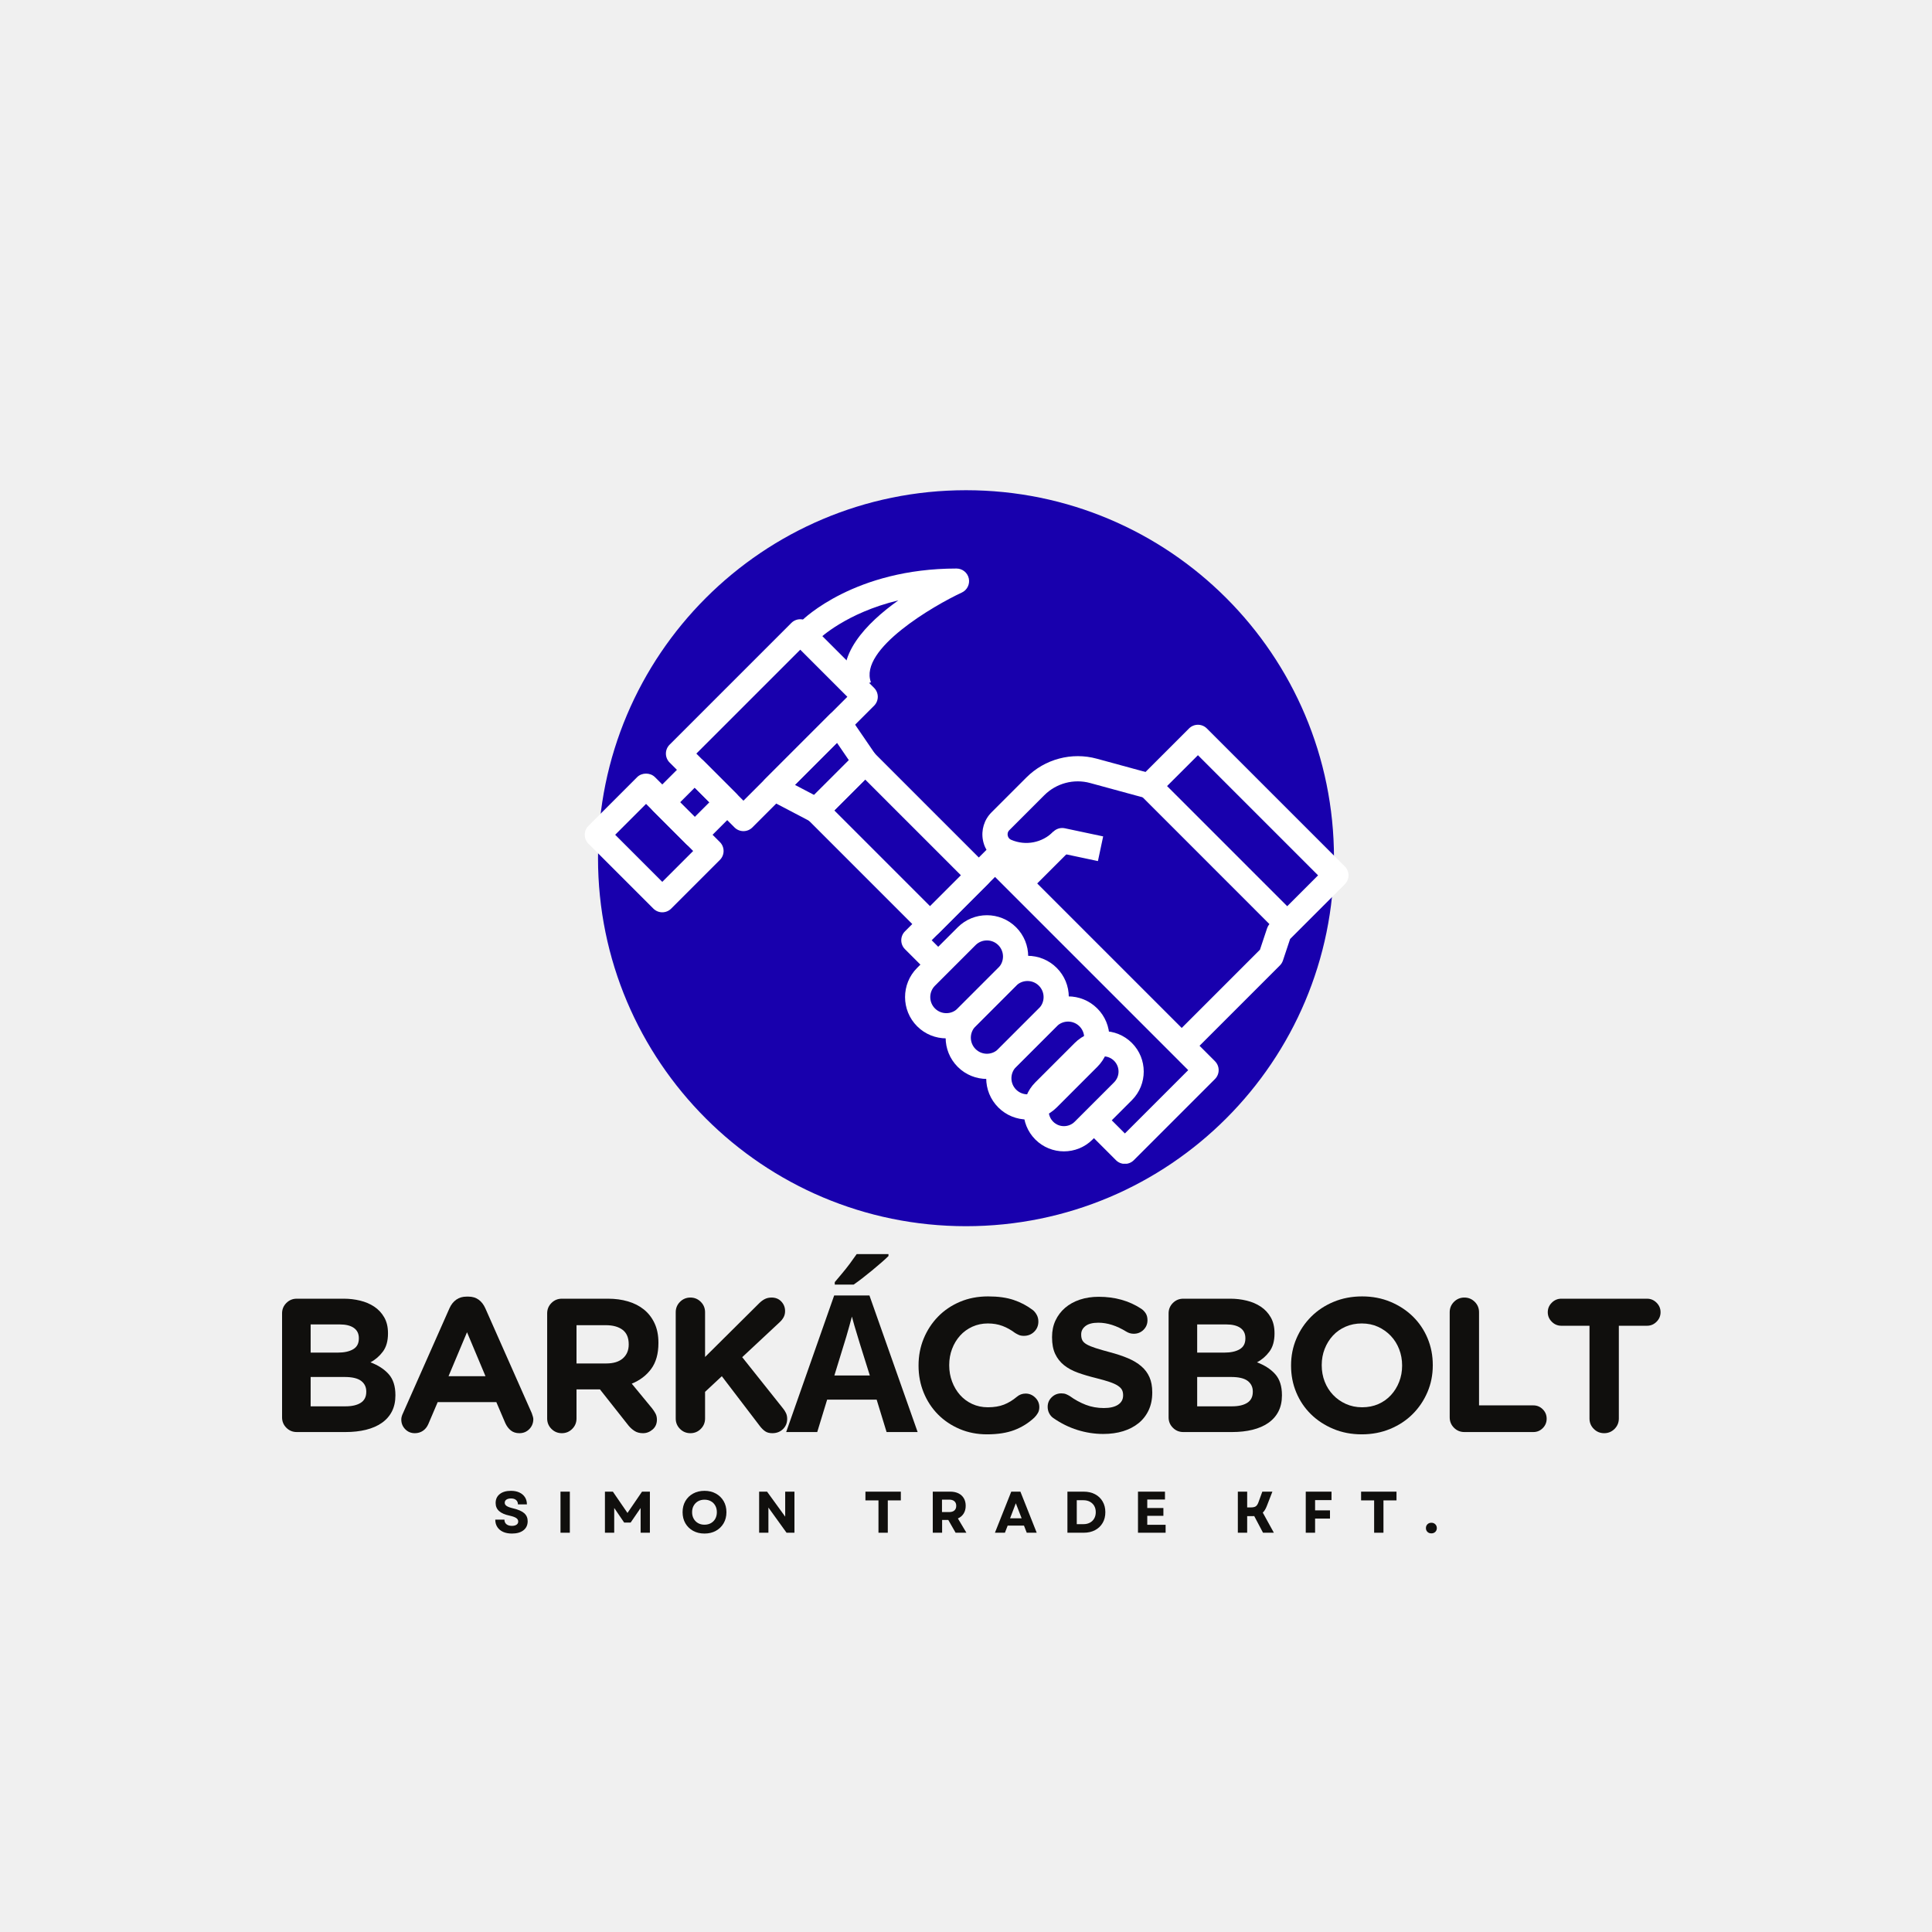
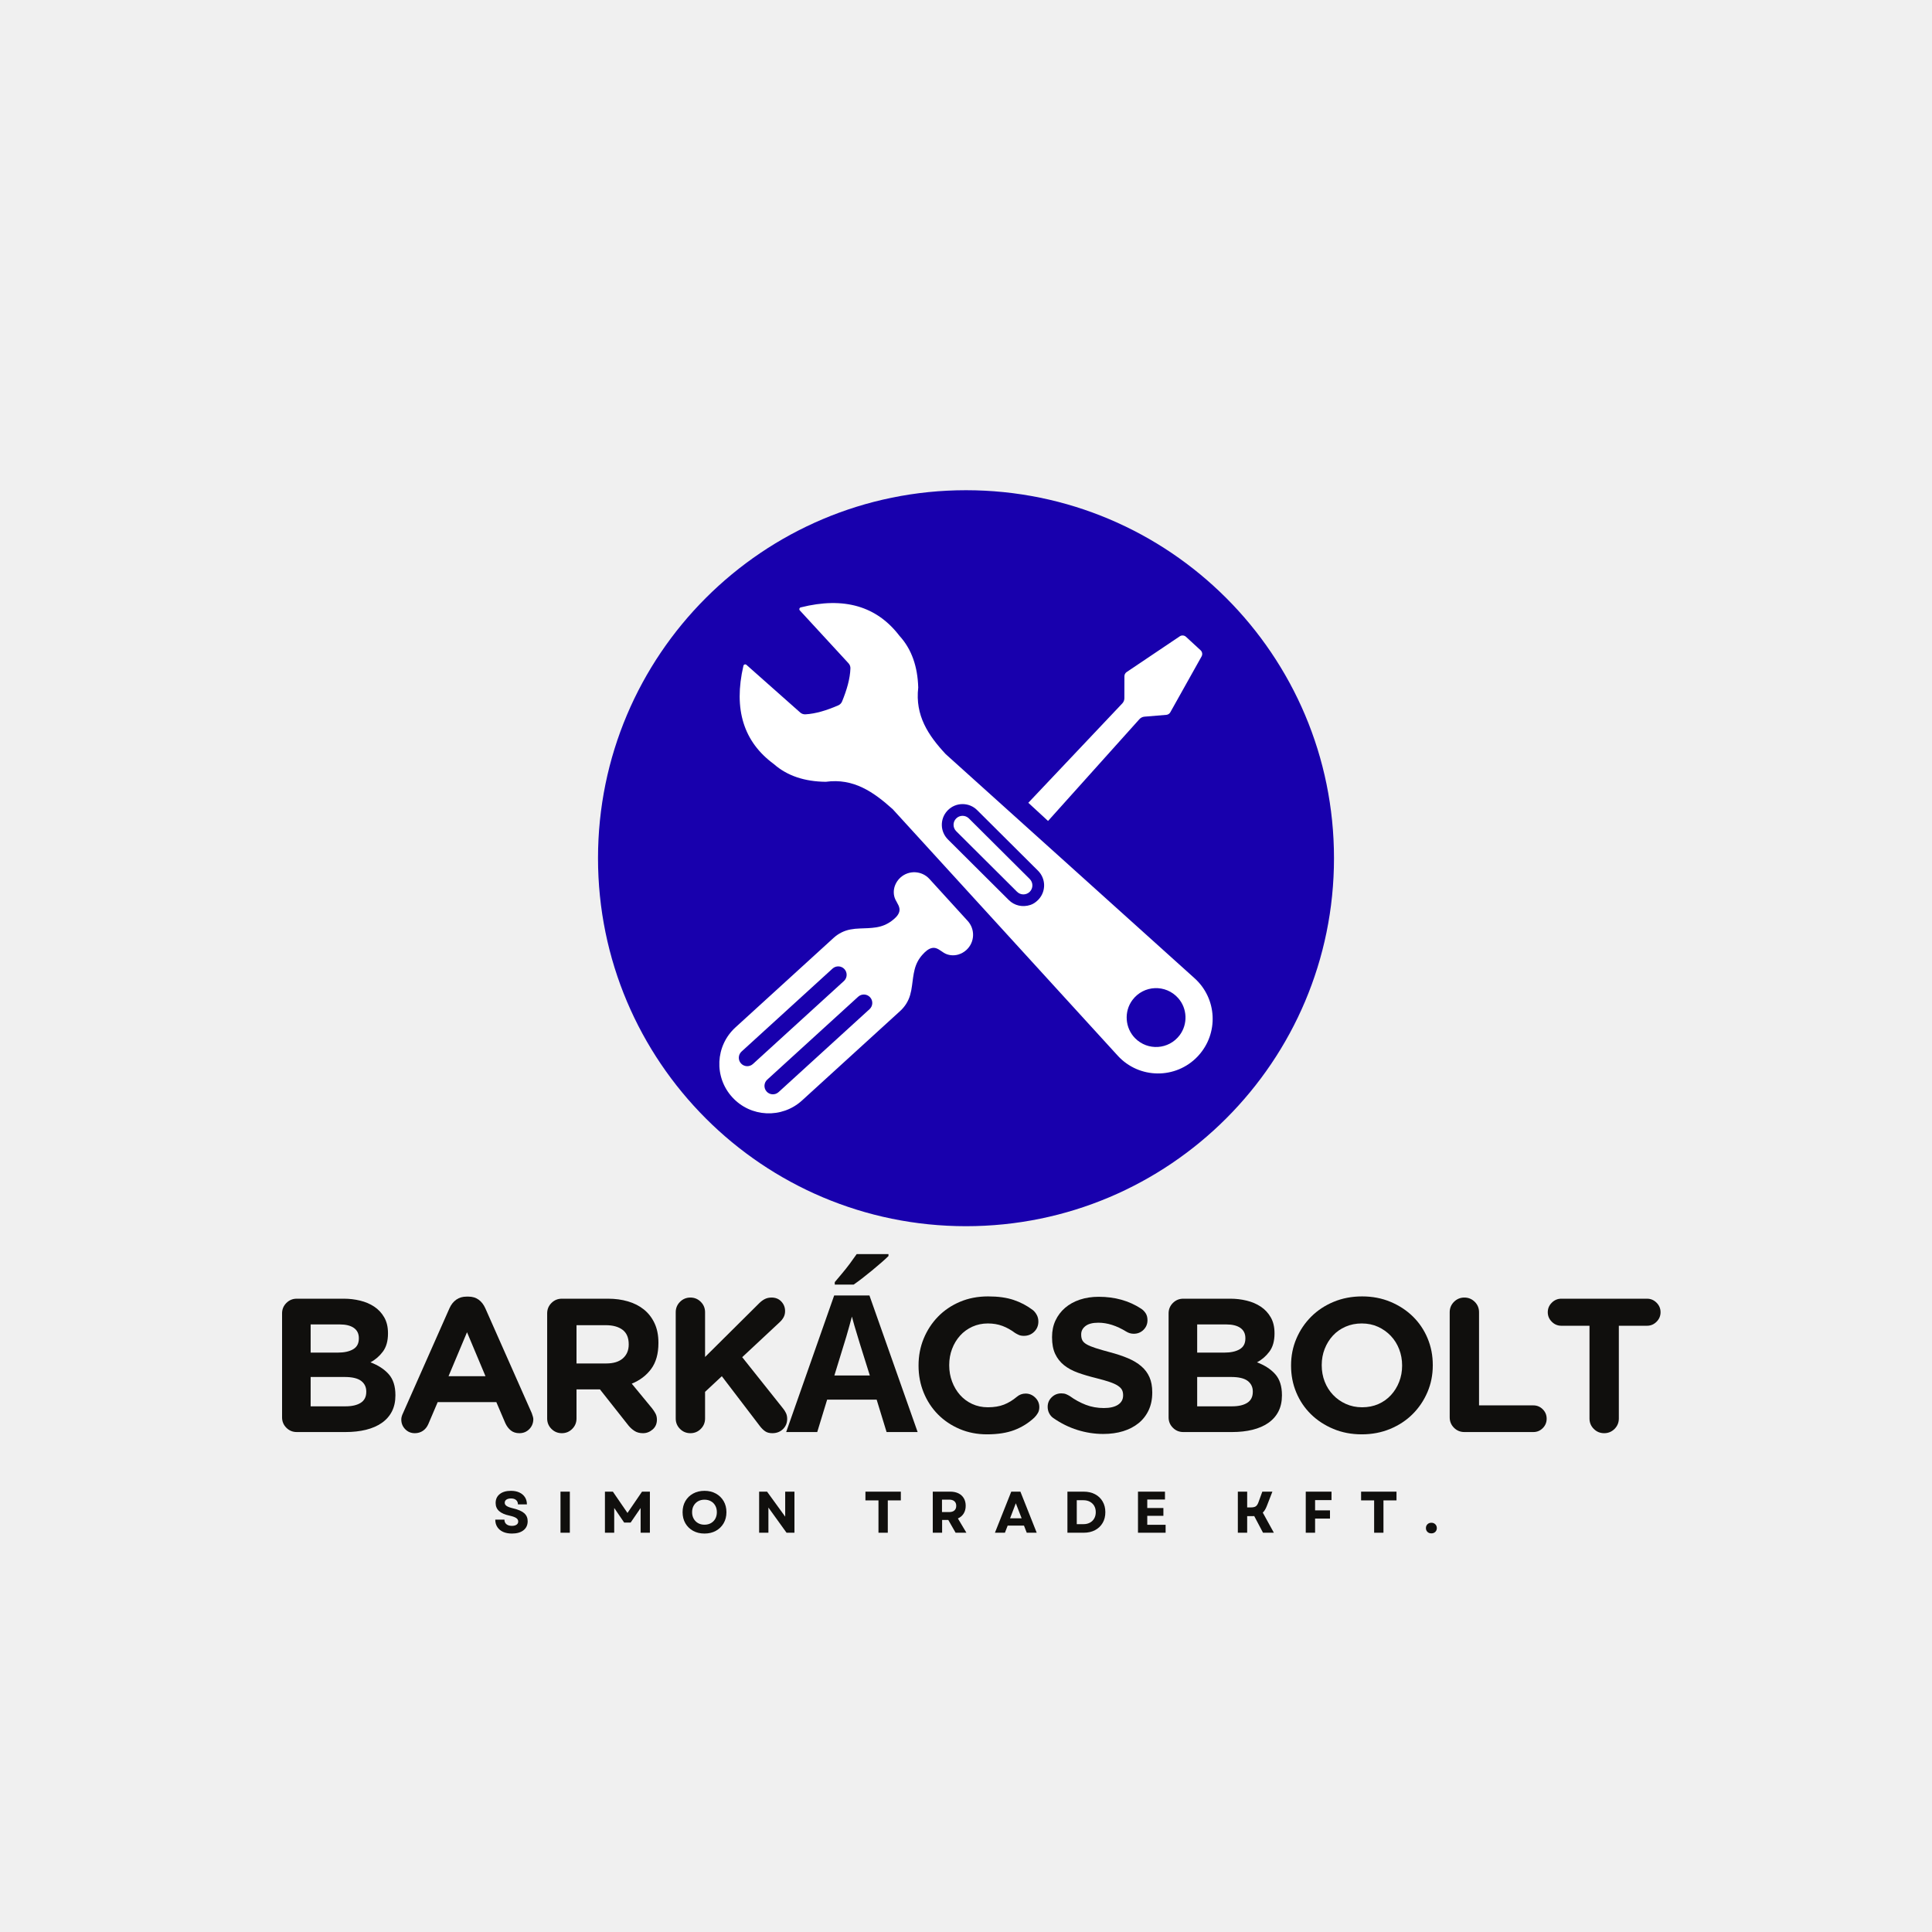
<svg xmlns="http://www.w3.org/2000/svg" width="2000" zoomAndPan="magnify" viewBox="0 0 1500 1500" height="2000" preserveAspectRatio="xMidYMid meet" version="1.0">
  <defs>
    <g />
-     <clipPath id="e30dea3c26">
+     <clipPath id="603a4556a0">
      <path d="M 464.293 380.602 L 1035.707 380.602 L 1035.707 952.016 L 464.293 952.016 Z M 464.293 380.602 " clip-rule="nonzero" />
    </clipPath>
-     <clipPath id="af38b20845">
+     <clipPath id="78738f40d0">
      <path d="M 750 380.602 C 592.207 380.602 464.293 508.516 464.293 666.309 C 464.293 824.102 592.207 952.016 750 952.016 C 907.793 952.016 1035.707 824.102 1035.707 666.309 C 1035.707 508.516 907.793 380.602 750 380.602 Z M 750 380.602 " clip-rule="nonzero" />
    </clipPath>
-     <clipPath id="db404e2688">
+     <clipPath id="0b33540b5d">
      <path d="M 0.293 0.602 L 571.707 0.602 L 571.707 572.016 L 0.293 572.016 Z M 0.293 0.602 " clip-rule="nonzero" />
    </clipPath>
-     <clipPath id="3ec24b8d77">
+     <clipPath id="22f87fa25e">
      <path d="M 286 0.602 C 128.207 0.602 0.293 128.516 0.293 286.309 C 0.293 444.102 128.207 572.016 286 572.016 C 443.793 572.016 571.707 444.102 571.707 286.309 C 571.707 128.516 443.793 0.602 286 0.602 Z M 286 0.602 " clip-rule="nonzero" />
    </clipPath>
-     <clipPath id="4dbbefb8d0">
+     <clipPath id="fb98faa7bf">
      <rect x="0" width="572" y="0" height="573" />
    </clipPath>
-     <clipPath id="049b65b1d4">
-       <path d="M 622 441.523 L 753 441.523 L 753 537 L 622 537 Z M 622 441.523 " clip-rule="nonzero" />
-     </clipPath>
-     <clipPath id="febad3e705">
-       <path d="M 699 657 L 947 657 L 947 903.523 L 699 903.523 Z M 699 657 " clip-rule="nonzero" />
-     </clipPath>
-     <clipPath id="fd38b218e4">
+     <clipPath id="77fa026c35">
+       <path d="M 558.484 677 L 756 677 L 756 864.852 L 558.484 864.852 Z M 558.484 677 " clip-rule="nonzero" />
+     </clipPath>
+     <clipPath id="f315a6abc5">
+       <path d="M 574 468.102 L 941.734 468.102 L 941.734 834 L 574 834 Z M 574 468.102 " clip-rule="nonzero" />
+     </clipPath>
+     <clipPath id="dd97127222">
      <rect x="0" width="1089" y="0" height="179" />
    </clipPath>
-     <clipPath id="57f96ca552">
+     <clipPath id="afcb68bc6f">
      <rect x="0" width="760" y="0" height="68" />
    </clipPath>
  </defs>
-   <g clip-path="url(#e30dea3c26)">
-     <g clip-path="url(#af38b20845)">
+   <g clip-path="url(#603a4556a0)">
+     <g clip-path="url(#78738f40d0)">
      <g transform="matrix(1, 0, 0, 1, 464, 380)">
-         <g clip-path="url(#4dbbefb8d0)">
-           <g clip-path="url(#db404e2688)">
-             <g clip-path="url(#3ec24b8d77)">
+         <g clip-path="url(#fb98faa7bf)">
+           <g clip-path="url(#0b33540b5d)">
+             <g clip-path="url(#22f87fa25e)">
              <path fill="#1800ad" d="M 0.293 0.602 L 571.707 0.602 L 571.707 572.016 L 0.293 572.016 Z M 0.293 0.602 " fill-opacity="1" fill-rule="nonzero" />
            </g>
          </g>
        </g>
      </g>
    </g>
  </g>
-   <path fill="#ffffff" d="M 826.043 893.914 C 818.004 893.914 809.965 890.848 803.84 884.73 C 791.598 872.484 791.598 852.562 803.84 840.32 L 834.406 809.762 C 846.656 797.523 866.57 797.504 878.809 809.762 C 891.051 822.004 891.051 841.914 878.809 854.16 L 848.246 884.73 C 842.125 890.848 834.086 893.914 826.043 893.914 Z M 856.609 820.141 C 853.453 820.141 850.477 821.363 848.246 823.602 L 817.684 854.16 C 813.07 858.777 813.07 866.27 817.684 870.887 C 822.289 875.504 829.797 875.484 834.406 870.887 L 864.969 840.32 C 867.203 838.082 868.434 835.121 868.434 831.957 C 868.434 828.801 867.203 825.836 864.969 823.602 C 862.738 821.363 859.766 820.141 856.609 820.141 Z M 856.609 820.141 " fill-opacity="1" fill-rule="nonzero" />
-   <path fill="#ffffff" d="M 577.203 645.293 C 574.609 645.293 572.117 644.262 570.285 642.426 L 519.875 592.012 C 516.051 588.188 516.051 581.996 519.875 578.172 L 614.391 483.656 C 618.215 479.832 624.41 479.832 628.234 483.656 L 678.645 534.066 C 680.48 535.902 681.512 538.387 681.512 540.988 C 681.512 543.586 680.48 546.074 678.645 547.91 L 584.125 642.426 C 582.289 644.262 579.801 645.293 577.203 645.293 Z M 540.637 585.09 L 577.203 621.664 L 657.883 540.988 L 621.312 504.418 Z M 540.637 585.09 " fill-opacity="1" fill-rule="nonzero" />
-   <path fill="#ffffff" d="M 514.191 708.305 C 511.688 708.305 509.184 707.348 507.273 705.438 L 456.863 655.031 C 453.039 651.211 453.039 645.016 456.863 641.191 L 494.668 603.379 C 498.34 599.707 504.84 599.707 508.512 603.379 L 558.922 653.789 C 560.758 655.625 561.789 658.109 561.789 660.711 C 561.789 663.312 560.758 665.797 558.922 667.633 L 521.113 705.438 C 519.203 707.348 516.699 708.305 514.191 708.305 Z M 477.625 648.113 L 514.191 684.676 L 538.16 660.711 L 501.59 624.141 Z M 477.625 648.113 " fill-opacity="1" fill-rule="nonzero" />
-   <path fill="#ffffff" d="M 539.398 657.902 C 536.895 657.902 534.391 656.945 532.48 655.031 L 507.273 629.828 C 503.449 626.004 503.449 619.809 507.273 615.984 L 532.48 590.777 C 536.301 586.957 542.496 586.957 546.32 590.777 L 571.527 615.984 C 575.352 619.809 575.352 626.004 571.527 629.828 L 546.32 655.031 C 544.406 656.945 541.902 657.902 539.398 657.902 Z M 528.035 622.906 L 539.398 634.27 L 550.766 622.906 L 539.398 611.539 Z M 528.035 622.906 " fill-opacity="1" fill-rule="nonzero" />
-   <g clip-path="url(#049b65b1d4)">
-     <path fill="#ffffff" d="M 657.824 536.516 C 647.746 509.367 672.613 483.828 697.48 466.133 C 657.023 475.797 636.352 495.688 636.086 495.957 L 622.27 482.086 C 623.926 480.422 663.848 441.406 742.613 441.406 C 747.207 441.406 751.184 444.598 752.172 449.09 C 753.16 453.574 750.891 458.141 746.723 460.074 C 725.387 469.957 666.625 503.977 676.176 529.707 Z M 657.824 536.516 " fill-opacity="1" fill-rule="nonzero" />
-   </g>
-   <path fill="#ffffff" d="M 633.91 638.992 C 632.367 638.992 630.809 638.629 629.375 637.875 L 596.297 620.547 C 593.539 619.102 591.633 616.426 591.16 613.348 C 590.691 610.27 591.715 607.152 593.918 604.953 L 644.324 554.543 C 646.391 552.488 649.262 551.445 652.152 551.711 C 655.051 551.988 657.68 553.527 659.324 555.938 L 679.801 585.875 C 682.465 589.766 681.977 594.996 678.645 598.32 L 640.836 636.125 C 638.953 638.008 636.449 638.992 633.91 638.992 Z M 617.176 609.379 L 632.086 617.199 L 659.059 590.227 L 649.828 576.727 Z M 617.176 609.379 " fill-opacity="1" fill-rule="nonzero" />
-   <path fill="#ffffff" d="M 722.133 727.211 C 719.629 727.211 717.125 726.254 715.215 724.344 L 626.996 636.125 C 625.16 634.289 624.129 631.805 624.129 629.207 C 624.129 626.605 625.16 624.121 626.996 622.285 L 664.805 584.48 C 668.629 580.656 674.824 580.656 678.645 584.48 L 766.863 672.699 C 768.699 674.531 769.73 677.02 769.73 679.617 C 769.73 682.219 768.699 684.703 766.863 686.539 L 729.055 724.344 C 727.141 726.254 724.637 727.211 722.133 727.211 Z M 647.758 629.207 L 722.133 703.582 L 746.102 679.617 L 671.727 605.242 Z M 647.758 629.207 " fill-opacity="1" fill-rule="nonzero" />
-   <g clip-path="url(#febad3e705)">
-     <path fill="#ffffff" d="M 873.363 903.645 C 870.766 903.645 868.277 902.613 866.441 900.777 L 847.539 881.871 L 861.379 868.031 L 873.363 880.016 L 922.531 830.848 L 772.543 680.852 L 723.371 730.02 L 735.359 742.008 L 721.516 755.848 L 702.609 736.941 C 698.785 733.117 698.785 726.926 702.609 723.102 L 765.621 660.09 C 769.445 656.266 775.637 656.266 779.461 660.09 L 943.293 823.926 C 947.117 827.75 947.117 833.945 943.293 837.766 L 880.281 900.777 C 878.445 902.613 875.957 903.645 873.363 903.645 Z M 873.363 903.645 " fill-opacity="1" fill-rule="nonzero" />
-   </g>
-   <path fill="#ffffff" d="M 734.738 806.184 C 726.527 806.184 718.316 803.059 712.062 796.809 C 699.559 784.305 699.559 763.965 712.062 751.461 L 743.57 719.957 C 756.07 707.453 776.414 707.453 788.914 719.957 C 801.418 732.457 801.418 752.801 788.914 765.301 L 757.41 796.809 C 751.16 803.059 742.949 806.184 734.738 806.184 Z M 766.242 730.145 C 763.043 730.145 759.848 731.359 757.41 733.797 L 725.906 765.301 C 721.035 770.176 721.035 778.094 725.906 782.969 C 730.777 787.84 738.695 787.84 743.57 782.969 L 775.074 751.461 C 779.945 746.586 779.945 738.672 775.074 733.797 C 772.637 731.359 769.441 730.145 766.242 730.145 Z M 766.242 730.145 " fill-opacity="1" fill-rule="nonzero" />
-   <path fill="#ffffff" d="M 766.242 837.691 C 758.031 837.691 749.82 834.566 743.57 828.312 C 731.066 815.812 731.066 795.469 743.57 782.969 L 775.074 751.461 C 787.578 738.957 807.918 738.957 820.422 751.461 C 826.48 757.512 829.816 765.57 829.816 774.133 C 829.816 782.699 826.48 790.758 820.422 796.809 L 788.914 828.312 C 782.664 834.566 774.453 837.691 766.242 837.691 Z M 797.746 761.652 C 794.551 761.652 791.352 762.863 788.914 765.301 L 757.41 796.809 C 752.539 801.684 752.539 809.598 757.41 814.473 C 762.285 819.348 770.199 819.348 775.074 814.473 L 806.578 782.969 C 808.941 780.605 810.242 777.469 810.242 774.133 C 810.242 770.797 808.941 767.664 806.578 765.301 C 804.148 762.863 800.945 761.652 797.746 761.652 Z M 797.746 761.652 " fill-opacity="1" fill-rule="nonzero" />
-   <path fill="#ffffff" d="M 797.746 869.195 C 789.535 869.195 781.324 866.07 775.074 859.82 C 762.57 847.316 762.57 826.977 775.074 814.473 L 806.578 782.969 C 819.082 770.465 839.422 770.465 851.926 782.969 C 857.988 789.016 861.324 797.074 861.324 805.641 C 861.324 814.203 857.988 822.262 851.926 828.312 L 820.422 859.82 C 814.168 866.07 805.957 869.195 797.746 869.195 Z M 829.254 793.156 C 826.055 793.156 822.859 794.379 820.422 796.809 L 788.914 828.312 C 784.047 833.188 784.047 841.102 788.914 845.977 C 793.789 850.852 801.703 850.852 806.578 845.977 L 838.086 814.473 C 840.445 812.113 841.746 808.977 841.746 805.641 C 841.746 802.305 840.445 799.168 838.086 796.809 C 835.652 794.379 832.449 793.156 829.254 793.156 Z M 829.254 793.156 " fill-opacity="1" fill-rule="nonzero" />
-   <path fill="#ffffff" d="M 924.391 818.859 L 910.551 805.02 L 978.23 737.344 L 983.797 720.625 C 984.188 719.469 984.789 718.387 985.57 717.453 L 885.344 617.219 C 883.508 615.383 882.477 612.898 882.477 610.297 C 882.477 607.699 883.508 605.211 885.344 603.379 L 923.152 565.574 C 926.977 561.75 933.172 561.75 936.996 565.574 L 1044.113 672.699 C 1045.949 674.531 1046.98 677.02 1046.98 679.617 C 1046.98 682.219 1045.949 684.703 1044.113 686.539 L 1001.641 729.008 L 996.07 745.727 C 995.59 747.168 994.781 748.48 993.707 749.551 Z M 906.105 610.297 L 999.391 703.582 L 1023.352 679.617 L 930.074 586.336 Z M 906.105 610.297 " fill-opacity="1" fill-rule="nonzero" />
-   <path fill="#ffffff" d="M 796.879 674.055 C 790.316 674.055 783.691 672.734 777.375 670.02 C 769.992 666.867 764.68 660.27 763.16 652.387 C 761.637 644.488 764.121 636.383 769.805 630.707 L 796.965 603.551 C 811.203 589.309 832.105 583.742 851.551 589.051 L 894.84 600.855 L 889.688 619.742 L 846.398 607.938 C 833.719 604.457 820.086 608.109 810.805 617.391 L 783.645 644.547 C 782.145 646.047 782.207 647.777 782.383 648.676 C 782.555 649.566 783.133 651.191 785.082 652.031 C 796.309 656.859 809.141 654.363 817.777 645.73 C 820.113 643.391 823.492 642.379 826.734 643.074 L 856.492 649.383 L 852.43 668.539 L 827.52 663.254 C 818.688 670.336 807.875 674.055 796.879 674.055 Z M 796.879 674.055 " fill-opacity="1" fill-rule="nonzero" />
-   <path fill="#ffffff" d="M 784.527 678.988 L 817.785 645.734 L 831.625 659.574 L 798.371 692.832 Z M 784.527 678.988 " fill-opacity="1" fill-rule="nonzero" />
+   <g clip-path="url(#77fa026c35)">
+     <path fill="#ffffff" d="M 721.609 682.418 C 715.668 675.895 705.562 675.434 699.039 681.375 C 697.258 683 695.844 685.035 694.961 687.281 C 693.531 690.883 693.531 695.02 695.238 698.52 C 696.637 701.371 699.078 704.328 698.234 707.723 C 697.469 710.785 694.789 713.109 692.355 714.934 C 688.672 717.695 684.816 719.266 680.273 719.992 C 676.125 720.652 671.848 720.703 667.715 720.863 C 665.125 720.957 662.828 721.152 660.293 721.629 C 660.266 721.629 660.238 721.645 660.211 721.645 C 655.367 722.555 650.875 724.824 647.23 728.152 L 570.988 797.684 C 555.34 811.961 554.23 836.234 568.52 851.871 C 582.785 867.547 607.059 868.672 622.707 854.395 L 698.949 784.875 C 702.594 781.547 705.262 777.293 706.621 772.555 C 706.633 772.527 706.633 772.5 706.648 772.473 C 707.359 769.992 707.758 767.719 708.098 765.145 C 708.641 761.039 709.09 756.785 710.121 752.719 C 711.254 748.266 713.172 744.57 716.262 741.148 C 718.293 738.902 720.855 736.445 723.973 735.957 C 727.422 735.43 730.141 738.137 732.863 739.789 C 736.191 741.809 740.297 742.191 744.02 741.109 C 746.344 740.422 748.5 739.207 750.281 737.582 C 756.805 731.641 757.266 721.535 751.324 715.012 Z M 575.32 825.656 C 572.891 822.988 573.078 818.844 575.746 816.414 L 646.387 752.004 C 649.055 749.574 653.199 749.758 655.629 752.426 C 658.059 755.094 657.875 759.242 655.207 761.672 L 584.578 826.078 C 581.898 828.523 577.766 828.324 575.32 825.656 Z M 675.109 783.516 L 604.48 847.922 C 601.812 850.352 597.668 850.168 595.238 847.5 C 592.809 844.832 592.992 840.688 595.66 838.254 L 666.289 773.848 C 668.957 771.418 673.102 771.602 675.531 774.27 C 677.977 776.938 677.789 781.07 675.109 783.516 Z M 675.109 783.516 " fill-opacity="1" fill-rule="nonzero" />
+   </g>
+   <path fill="#ffffff" d="M 884.629 558.371 C 885.648 557.25 887.047 556.547 888.555 556.418 L 905.535 555.004 C 906.832 554.898 907.992 554.145 908.625 553.008 L 932.898 509.652 C 933.785 508.066 933.469 506.086 932.133 504.859 L 920.789 494.41 C 919.457 493.184 917.449 493.023 915.957 494.043 L 874.727 521.777 C 873.645 522.504 872.996 523.719 872.996 525.023 L 872.969 542.062 C 872.969 543.578 872.387 545.031 871.344 546.129 L 798.379 623.281 L 813.699 637.398 Z M 884.629 558.371 " fill-opacity="1" fill-rule="nonzero" />
+   <g clip-path="url(#f315a6abc5)">
+     <path fill="#ffffff" d="M 927.473 759.52 L 734.234 585.496 C 720.684 570.93 710.371 555.543 712.918 533.809 C 712.445 517.629 707.863 504.066 698.352 493.672 C 680.84 470.746 655.445 463.059 621.648 471.59 C 620.633 471.855 620.25 473.125 620.965 473.902 L 658.785 514.973 C 659.777 516.059 660.32 517.469 660.266 518.938 C 660 526.926 657.492 535.578 653.793 544.598 C 653.227 545.969 652.156 547.066 650.809 547.648 C 641.855 551.531 633.258 554.172 625.281 554.605 C 623.816 554.672 622.375 554.172 621.281 553.195 L 579.496 516.148 C 578.703 515.449 577.449 515.848 577.195 516.875 C 569.312 550.832 577.488 576.082 600.73 593.156 C 611.281 602.48 624.938 606.801 641.117 606.984 C 662.801 604 678.281 614.973 693.098 628.246 L 867.793 819.609 C 884.379 837.781 912.879 838.07 929.836 820.242 L 930.34 819.688 C 946.266 802.359 945.035 775.328 927.473 759.52 Z M 806.395 698.281 C 806.211 698.492 806 698.676 805.801 698.875 C 804.164 700.5 802.234 701.848 800.055 702.574 C 793.863 704.633 787.523 703.086 783.23 698.797 L 735.977 651.754 C 729.852 645.652 729.613 635.879 735.477 629.5 C 735.621 629.344 735.781 629.199 735.938 629.027 C 738.965 625.988 742.992 624.312 747.281 624.297 C 751.59 624.285 755.617 625.949 758.652 628.973 L 805.906 676.016 C 812.035 682.117 812.258 691.902 806.395 698.281 Z M 915.891 803.723 C 907.398 814.984 891.113 815.977 881.316 806.098 C 873.43 798.133 872.52 785.324 879.242 776.371 C 887.973 764.734 905.035 764.035 914.703 774.891 C 921.859 782.906 922.348 795.137 915.891 803.723 Z M 915.891 803.723 " fill-opacity="1" fill-rule="nonzero" />
+   </g>
+   <path fill="#ffffff" d="M 752.25 635.43 C 749.516 632.711 745.09 632.723 742.371 635.457 C 739.648 638.191 739.664 642.613 742.398 645.336 L 789.637 692.379 C 792.371 695.098 796.793 695.086 799.516 692.352 C 802.234 689.617 802.223 685.191 799.488 682.473 Z M 752.25 635.43 " fill-opacity="1" fill-rule="nonzero" />
  <g transform="matrix(1, 0, 0, 1, 205, 971)">
-     <g clip-path="url(#fd38b218e4)">
+     <g clip-path="url(#dd97127222)">
      <g fill="#100f0d" fill-opacity="1">
        <g transform="translate(1.574838, 140.8378)">
          <g>
            <path d="M 12.422 -11.391 L 12.422 -92.141 C 12.422 -95.297 13.531 -97.984 15.75 -100.203 C 17.969 -102.422 20.656 -103.531 23.812 -103.531 L 60.5 -103.531 C 64.738 -103.531 68.898 -103.035 72.984 -102.047 C 77.078 -101.066 80.727 -99.516 83.938 -97.391 C 87.145 -95.273 89.734 -92.516 91.703 -89.109 C 93.672 -85.711 94.656 -81.598 94.656 -76.766 L 94.656 -76.469 C 94.656 -70.645 93.32 -65.957 90.656 -62.406 C 88 -58.863 84.797 -56.109 81.047 -54.141 C 87.066 -51.867 91.801 -48.785 95.25 -44.891 C 98.695 -40.992 100.422 -35.594 100.422 -28.688 L 100.422 -28.391 C 100.422 -23.66 99.508 -19.52 97.688 -15.969 C 95.863 -12.426 93.25 -9.469 89.844 -7.094 C 86.445 -4.727 82.359 -2.953 77.578 -1.766 C 72.797 -0.586 67.492 0 61.672 0 L 23.812 0 C 20.656 0 17.969 -1.109 15.75 -3.328 C 13.531 -5.547 12.422 -8.234 12.422 -11.391 Z M 34.609 -42.75 L 34.609 -19.969 L 61.672 -19.969 C 66.703 -19.969 70.645 -20.879 73.5 -22.703 C 76.363 -24.523 77.797 -27.359 77.797 -31.203 L 77.797 -31.5 C 77.797 -34.957 76.461 -37.695 73.797 -39.719 C 71.141 -41.738 66.852 -42.75 60.938 -42.75 Z M 34.609 -61.672 L 55.609 -61.672 C 60.641 -61.672 64.633 -62.535 67.594 -64.266 C 70.551 -65.992 72.031 -68.781 72.031 -72.625 L 72.031 -72.922 C 72.031 -76.367 70.75 -79.004 68.188 -80.828 C 65.625 -82.648 61.926 -83.562 57.094 -83.562 L 34.609 -83.562 Z M 34.609 -61.672 " />
          </g>
        </g>
      </g>
      <g fill="#100f0d" fill-opacity="1">
        <g transform="translate(101.2342, 140.8378)">
          <g>
            <path d="M 6.656 -14.641 L 42.75 -96.141 C 44.031 -98.992 45.781 -101.207 48 -102.781 C 50.219 -104.363 52.906 -105.156 56.062 -105.156 L 57.391 -105.156 C 60.547 -105.156 63.207 -104.363 65.375 -102.781 C 67.539 -101.207 69.266 -98.992 70.547 -96.141 L 106.641 -14.641 C 107.43 -12.473 107.828 -10.945 107.828 -10.062 C 107.828 -7 106.789 -4.406 104.719 -2.281 C 102.645 -0.164 100.082 0.891 97.031 0.891 C 94.363 0.891 92.141 0.176 90.359 -1.25 C 88.586 -2.688 87.16 -4.586 86.078 -6.953 L 79.125 -23.219 L 33.578 -23.219 L 26.328 -6.219 C 25.336 -3.945 23.93 -2.191 22.109 -0.953 C 20.285 0.273 18.191 0.891 15.828 0.891 C 12.867 0.891 10.379 -0.145 8.359 -2.219 C 6.336 -4.289 5.328 -6.805 5.328 -9.766 C 5.328 -10.547 5.445 -11.352 5.688 -12.188 C 5.938 -13.031 6.258 -13.848 6.656 -14.641 Z M 42 -43.344 L 70.703 -43.344 L 56.359 -77.5 Z M 42 -43.344 " />
          </g>
        </g>
      </g>
      <g fill="#100f0d" fill-opacity="1">
        <g transform="translate(207.3998, 140.8378)">
          <g>
            <path d="M 12.422 -92.141 C 12.422 -95.297 13.531 -97.984 15.75 -100.203 C 17.969 -102.422 20.656 -103.531 23.812 -103.531 L 59.75 -103.531 C 65.27 -103.531 70.395 -102.836 75.125 -101.453 C 79.863 -100.078 83.984 -97.984 87.484 -95.172 C 90.984 -92.367 93.742 -88.82 95.766 -84.531 C 97.785 -80.238 98.797 -75.188 98.797 -69.375 L 98.797 -69.078 C 98.797 -60.785 96.922 -54.098 93.172 -49.016 C 89.43 -43.941 84.406 -40.125 78.094 -37.562 L 93.922 -18.344 C 95.004 -16.957 95.891 -15.598 96.578 -14.266 C 97.273 -12.941 97.625 -11.391 97.625 -9.609 C 97.625 -6.453 96.516 -3.91 94.297 -1.984 C 92.078 -0.066 89.586 0.891 86.828 0.891 C 84.254 0.891 82.082 0.32 80.312 -0.812 C 78.539 -1.945 76.961 -3.352 75.578 -5.031 L 53.391 -33.125 L 35.203 -33.125 L 35.203 -10.5 C 35.203 -7.344 34.094 -4.656 31.875 -2.438 C 29.656 -0.219 26.969 0.891 23.812 0.891 C 20.656 0.891 17.969 -0.219 15.75 -2.438 C 13.531 -4.656 12.422 -7.344 12.422 -10.5 Z M 35.203 -82.969 L 35.203 -53.25 L 58.281 -53.25 C 63.895 -53.25 68.207 -54.578 71.219 -57.234 C 74.227 -59.898 75.734 -63.453 75.734 -67.891 L 75.734 -68.188 C 75.734 -73.219 74.156 -76.938 71 -79.344 C 67.844 -81.758 63.453 -82.969 57.828 -82.969 Z M 35.203 -82.969 " />
          </g>
        </g>
      </g>
      <g fill="#100f0d" fill-opacity="1">
        <g transform="translate(307.207, 140.8378)">
          <g>
            <path d="M 12.422 -93.031 C 12.422 -96.188 13.531 -98.875 15.75 -101.094 C 17.969 -103.312 20.656 -104.422 23.812 -104.422 C 26.969 -104.422 29.656 -103.312 31.875 -101.094 C 34.094 -98.875 35.203 -96.188 35.203 -93.031 L 35.203 -58.281 L 77.203 -99.984 C 78.586 -101.367 80.039 -102.453 81.562 -103.234 C 83.094 -104.023 84.848 -104.422 86.828 -104.422 C 89.973 -104.422 92.508 -103.383 94.438 -101.312 C 96.363 -99.238 97.328 -96.773 97.328 -93.922 C 97.328 -92.148 96.957 -90.57 96.219 -89.188 C 95.477 -87.801 94.469 -86.52 93.188 -85.344 L 64.047 -58.125 L 95.844 -18.188 C 96.727 -17.102 97.469 -15.922 98.062 -14.641 C 98.656 -13.359 98.953 -11.879 98.953 -10.203 C 98.953 -7.047 97.863 -4.406 95.688 -2.281 C 93.52 -0.164 90.758 0.891 87.406 0.891 C 85.145 0.891 83.297 0.395 81.859 -0.594 C 80.43 -1.582 79.078 -2.91 77.797 -4.578 L 48.219 -43.344 L 35.203 -31.203 L 35.203 -10.5 C 35.203 -7.344 34.094 -4.656 31.875 -2.438 C 29.656 -0.219 26.969 0.891 23.812 0.891 C 20.656 0.891 17.969 -0.219 15.75 -2.438 C 13.531 -4.656 12.422 -7.344 12.422 -10.5 Z M 12.422 -93.031 " />
          </g>
        </g>
      </g>
      <g fill="#100f0d" fill-opacity="1">
        <g transform="translate(405.3877, 140.8378)">
          <g>
            <path d="M 77.953 0 L 70.25 -25.141 L 31.797 -25.141 L 24.109 0 L 0 0 L 37.266 -106.047 L 64.641 -106.047 L 102.062 0 Z M 64.938 -43.922 L 57.234 -68.484 C 56.742 -70.16 56.102 -72.281 55.312 -74.844 C 54.531 -77.406 53.742 -80.016 52.953 -82.672 C 52.16 -85.336 51.52 -87.656 51.031 -89.625 C 50.531 -87.656 49.863 -85.219 49.031 -82.312 C 48.195 -79.406 47.41 -76.645 46.672 -74.031 C 45.93 -71.414 45.363 -69.566 44.969 -68.484 L 37.422 -43.922 Z M 79.422 -138.141 L 79.422 -136.656 C 78.047 -135.281 76.223 -133.602 73.953 -131.625 C 71.68 -129.656 69.238 -127.586 66.625 -125.422 C 64.008 -123.254 61.445 -121.207 58.938 -119.281 C 56.426 -117.352 54.234 -115.75 52.359 -114.469 L 37.719 -114.469 L 37.719 -116.391 C 39.289 -118.266 41.133 -120.457 43.25 -122.969 C 45.375 -125.488 47.445 -128.102 49.469 -130.812 C 51.488 -133.531 53.238 -135.973 54.719 -138.141 Z M 79.422 -138.141 " />
          </g>
        </g>
      </g>
      <g fill="#100f0d" fill-opacity="1">
        <g transform="translate(500.3154, 140.8378)">
          <g>
            <path d="M 61.828 -105.312 C 69.617 -105.312 76.223 -104.398 81.641 -102.578 C 87.066 -100.754 92 -98.164 96.438 -94.812 C 97.613 -93.926 98.645 -92.691 99.531 -91.109 C 100.426 -89.535 100.875 -87.758 100.875 -85.781 C 100.875 -82.625 99.785 -79.984 97.609 -77.859 C 95.441 -75.742 92.781 -74.688 89.625 -74.688 C 88.051 -74.688 86.723 -74.93 85.641 -75.422 C 84.555 -75.922 83.617 -76.414 82.828 -76.906 C 79.672 -79.281 76.391 -81.109 72.984 -82.391 C 69.586 -83.672 65.816 -84.312 61.672 -84.312 C 57.336 -84.312 53.32 -83.473 49.625 -81.797 C 45.926 -80.117 42.742 -77.801 40.078 -74.844 C 37.422 -71.883 35.352 -68.457 33.875 -64.562 C 32.395 -60.664 31.656 -56.5 31.656 -52.062 L 31.656 -51.766 C 31.656 -47.328 32.395 -43.133 33.875 -39.188 C 35.352 -35.25 37.395 -31.801 40 -28.844 C 42.613 -25.883 45.77 -23.539 49.469 -21.812 C 53.164 -20.094 57.234 -19.234 61.672 -19.234 C 66.504 -19.234 70.672 -19.922 74.172 -21.297 C 77.672 -22.68 81 -24.703 84.156 -27.359 C 86.125 -29.035 88.395 -29.875 90.969 -29.875 C 93.82 -29.875 96.305 -28.836 98.422 -26.766 C 100.547 -24.703 101.609 -22.238 101.609 -19.375 C 101.609 -17.602 101.238 -16.078 100.5 -14.797 C 99.758 -13.516 98.848 -12.328 97.766 -11.234 C 93.234 -6.992 88.055 -3.766 82.234 -1.547 C 76.422 0.668 69.32 1.781 60.938 1.781 C 53.344 1.781 46.289 0.398 39.781 -2.359 C 33.281 -5.129 27.66 -8.906 22.922 -13.688 C 18.191 -18.469 14.492 -24.109 11.828 -30.609 C 9.172 -37.117 7.844 -44.07 7.844 -51.469 L 7.844 -51.766 C 7.844 -59.16 9.172 -66.086 11.828 -72.547 C 14.492 -79.004 18.191 -84.672 22.922 -89.547 C 27.66 -94.43 33.332 -98.281 39.938 -101.094 C 46.539 -103.906 53.836 -105.312 61.828 -105.312 Z M 61.828 -105.312 " />
          </g>
        </g>
      </g>
      <g fill="#100f0d" fill-opacity="1">
        <g transform="translate(602.3407, 140.8378)">
          <g>
            <path d="M 16.719 -30.031 C 18.195 -30.031 19.453 -29.805 20.484 -29.359 C 21.516 -28.91 22.426 -28.441 23.219 -27.953 C 27.164 -25.098 31.305 -22.832 35.641 -21.156 C 39.984 -19.477 44.672 -18.641 49.703 -18.641 C 54.43 -18.641 58.102 -19.5 60.719 -21.219 C 63.332 -22.945 64.641 -25.336 64.641 -28.391 L 64.641 -28.688 C 64.641 -30.164 64.367 -31.473 63.828 -32.609 C 63.285 -33.742 62.25 -34.828 60.719 -35.859 C 59.188 -36.898 57.062 -37.891 54.344 -38.828 C 51.633 -39.766 48.113 -40.773 43.781 -41.859 C 38.551 -43.141 33.816 -44.539 29.578 -46.062 C 25.336 -47.594 21.738 -49.539 18.781 -51.906 C 15.82 -54.281 13.531 -57.191 11.906 -60.641 C 10.281 -64.086 9.469 -68.379 9.469 -73.516 L 9.469 -73.812 C 9.469 -78.539 10.352 -82.801 12.125 -86.594 C 13.906 -90.395 16.395 -93.676 19.594 -96.438 C 22.801 -99.195 26.625 -101.316 31.062 -102.797 C 35.5 -104.273 40.379 -105.016 45.703 -105.016 C 58.223 -105.016 69.164 -101.957 78.531 -95.844 C 79.82 -95.051 80.984 -93.914 82.016 -92.438 C 83.047 -90.957 83.562 -89.086 83.562 -86.828 C 83.562 -83.867 82.523 -81.375 80.453 -79.344 C 78.391 -77.32 75.879 -76.312 72.922 -76.312 C 70.848 -76.312 68.926 -76.859 67.156 -77.953 C 59.656 -82.578 52.406 -84.891 45.406 -84.891 C 40.969 -84.891 37.641 -84.023 35.422 -82.297 C 33.203 -80.578 32.094 -78.438 32.094 -75.875 L 32.094 -75.578 C 32.094 -73.805 32.41 -72.328 33.047 -71.141 C 33.691 -69.961 34.852 -68.906 36.531 -67.969 C 38.207 -67.031 40.5 -66.094 43.406 -65.156 C 46.32 -64.219 49.992 -63.156 54.422 -61.969 C 59.648 -60.594 64.312 -59.039 68.406 -57.312 C 72.5 -55.582 75.945 -53.508 78.75 -51.094 C 81.562 -48.688 83.68 -45.852 85.109 -42.594 C 86.547 -39.344 87.266 -35.445 87.266 -30.906 L 87.266 -30.609 C 87.266 -25.484 86.328 -20.922 84.453 -16.922 C 82.578 -12.93 79.961 -9.582 76.609 -6.875 C 73.266 -4.164 69.273 -2.094 64.641 -0.656 C 60.004 0.77 54.875 1.484 49.25 1.484 C 42.445 1.484 35.742 0.445 29.141 -1.625 C 22.535 -3.695 16.273 -6.801 10.359 -10.938 C 9.078 -11.832 8.039 -13.039 7.25 -14.562 C 6.457 -16.094 6.062 -17.75 6.062 -19.531 C 6.062 -22.477 7.098 -24.961 9.172 -26.984 C 11.242 -29.016 13.758 -30.031 16.719 -30.031 Z M 16.719 -30.031 " />
          </g>
        </g>
      </g>
      <g fill="#100f0d" fill-opacity="1">
        <g transform="translate(689.875, 140.8378)">
          <g>
            <path d="M 12.422 -11.391 L 12.422 -92.141 C 12.422 -95.297 13.531 -97.984 15.75 -100.203 C 17.969 -102.422 20.656 -103.531 23.812 -103.531 L 60.5 -103.531 C 64.738 -103.531 68.898 -103.035 72.984 -102.047 C 77.078 -101.066 80.727 -99.516 83.938 -97.391 C 87.145 -95.273 89.734 -92.516 91.703 -89.109 C 93.672 -85.711 94.656 -81.598 94.656 -76.766 L 94.656 -76.469 C 94.656 -70.645 93.32 -65.957 90.656 -62.406 C 88 -58.863 84.797 -56.109 81.047 -54.141 C 87.066 -51.867 91.801 -48.785 95.25 -44.891 C 98.695 -40.992 100.422 -35.594 100.422 -28.688 L 100.422 -28.391 C 100.422 -23.66 99.508 -19.52 97.688 -15.969 C 95.863 -12.426 93.25 -9.469 89.844 -7.094 C 86.445 -4.727 82.359 -2.953 77.578 -1.766 C 72.797 -0.586 67.492 0 61.672 0 L 23.812 0 C 20.656 0 17.969 -1.109 15.75 -3.328 C 13.531 -5.547 12.422 -8.234 12.422 -11.391 Z M 34.609 -42.75 L 34.609 -19.969 L 61.672 -19.969 C 66.703 -19.969 70.645 -20.879 73.5 -22.703 C 76.363 -24.523 77.797 -27.359 77.797 -31.203 L 77.797 -31.5 C 77.797 -34.957 76.461 -37.695 73.797 -39.719 C 71.141 -41.738 66.852 -42.75 60.938 -42.75 Z M 34.609 -61.672 L 55.609 -61.672 C 60.641 -61.672 64.633 -62.535 67.594 -64.266 C 70.551 -65.992 72.031 -68.781 72.031 -72.625 L 72.031 -72.922 C 72.031 -76.367 70.75 -79.004 68.188 -80.828 C 65.625 -82.648 61.926 -83.562 57.094 -83.562 L 34.609 -83.562 Z M 34.609 -61.672 " />
          </g>
        </g>
      </g>
      <g fill="#100f0d" fill-opacity="1">
        <g transform="translate(789.5343, 140.8378)">
          <g>
            <path d="M 63.016 -105.312 C 70.992 -105.312 78.336 -103.906 85.047 -101.094 C 91.754 -98.281 97.547 -94.484 102.422 -89.703 C 107.305 -84.922 111.102 -79.301 113.812 -72.844 C 116.52 -66.383 117.875 -59.457 117.875 -52.062 L 117.875 -51.766 C 117.875 -44.367 116.492 -37.441 113.734 -30.984 C 110.973 -24.523 107.148 -18.852 102.266 -13.969 C 97.391 -9.094 91.57 -5.25 84.812 -2.438 C 78.062 0.371 70.695 1.781 62.719 1.781 C 54.727 1.781 47.379 0.371 40.672 -2.438 C 33.961 -5.25 28.164 -9.047 23.281 -13.828 C 18.406 -18.609 14.613 -24.227 11.906 -30.688 C 9.195 -37.145 7.844 -44.07 7.844 -51.469 L 7.844 -51.766 C 7.844 -59.16 9.223 -66.086 11.984 -72.547 C 14.742 -79.004 18.562 -84.672 23.438 -89.547 C 28.32 -94.43 34.141 -98.281 40.891 -101.094 C 47.648 -103.906 55.023 -105.312 63.016 -105.312 Z M 63.016 -19.234 C 67.641 -19.234 71.848 -20.066 75.641 -21.734 C 79.441 -23.41 82.695 -25.727 85.406 -28.688 C 88.125 -31.645 90.242 -35.07 91.766 -38.969 C 93.297 -42.863 94.062 -47.031 94.062 -51.469 L 94.062 -51.766 C 94.062 -56.203 93.297 -60.391 91.766 -64.328 C 90.242 -68.273 88.078 -71.727 85.266 -74.688 C 82.453 -77.645 79.145 -79.988 75.344 -81.719 C 71.551 -83.445 67.344 -84.312 62.719 -84.312 C 58.176 -84.312 53.984 -83.473 50.141 -81.797 C 46.297 -80.117 43.016 -77.801 40.297 -74.844 C 37.586 -71.883 35.469 -68.457 33.938 -64.562 C 32.414 -60.664 31.656 -56.5 31.656 -52.062 L 31.656 -51.766 C 31.656 -47.328 32.414 -43.133 33.938 -39.188 C 35.469 -35.25 37.641 -31.801 40.453 -28.844 C 43.266 -25.883 46.594 -23.539 50.438 -21.812 C 54.281 -20.094 58.473 -19.234 63.016 -19.234 Z M 63.016 -19.234 " />
          </g>
        </g>
      </g>
      <g fill="#100f0d" fill-opacity="1">
        <g transform="translate(908.1207, 140.8378)">
          <g>
            <path d="M 12.422 -93.031 C 12.422 -96.188 13.531 -98.875 15.75 -101.094 C 17.969 -103.312 20.656 -104.422 23.812 -104.422 C 26.969 -104.422 29.656 -103.312 31.875 -101.094 C 34.094 -98.875 35.203 -96.188 35.203 -93.031 L 35.203 -20.703 L 77.359 -20.703 C 80.211 -20.703 82.648 -19.691 84.672 -17.672 C 86.691 -15.648 87.703 -13.211 87.703 -10.359 C 87.703 -7.492 86.691 -5.051 84.672 -3.031 C 82.648 -1.008 80.211 0 77.359 0 L 23.812 0 C 20.656 0 17.969 -1.109 15.75 -3.328 C 13.531 -5.547 12.422 -8.234 12.422 -11.391 Z M 12.422 -93.031 " />
          </g>
        </g>
      </g>
      <g fill="#100f0d" fill-opacity="1">
        <g transform="translate(992.5498, 140.8378)">
          <g>
            <path d="M 4.141 -93.031 C 4.141 -95.895 5.176 -98.359 7.25 -100.422 C 9.32 -102.492 11.785 -103.531 14.641 -103.531 L 81.203 -103.531 C 84.055 -103.531 86.52 -102.492 88.594 -100.422 C 90.664 -98.359 91.703 -95.895 91.703 -93.031 C 91.703 -90.176 90.664 -87.711 88.594 -85.641 C 86.52 -83.566 84.055 -82.531 81.203 -82.531 L 59.312 -82.531 L 59.312 -10.5 C 59.312 -7.344 58.203 -4.656 55.984 -2.438 C 53.766 -0.219 51.078 0.891 47.922 0.891 C 44.766 0.891 42.078 -0.219 39.859 -2.438 C 37.641 -4.656 36.531 -7.344 36.531 -10.5 L 36.531 -82.531 L 14.641 -82.531 C 11.785 -82.531 9.32 -83.566 7.25 -85.641 C 5.176 -87.711 4.141 -90.176 4.141 -93.031 Z M 4.141 -93.031 " />
          </g>
        </g>
      </g>
    </g>
  </g>
  <g transform="matrix(1, 0, 0, 1, 380, 1141)">
-     <g clip-path="url(#57f96ca552)">
+     <g clip-path="url(#afcb68bc6f)">
      <g fill="#100f0d" fill-opacity="1">
        <g transform="translate(2.529357, 49.00519)">
          <g>
            <path d="M 14.938 0.641 C 12.27 0.641 9.973 0.199 8.047 -0.672 C 6.117 -1.555 4.629 -2.812 3.578 -4.438 C 2.523 -6.062 2 -7.969 2 -10.156 L 9.109 -10.156 C 9.109 -8.633 9.629 -7.445 10.672 -6.594 C 11.723 -5.75 13.133 -5.328 14.906 -5.328 C 16.414 -5.328 17.609 -5.625 18.484 -6.219 C 19.367 -6.812 19.812 -7.641 19.812 -8.703 C 19.812 -9.828 19.281 -10.738 18.219 -11.438 C 17.156 -12.133 15.504 -12.727 13.266 -13.219 C 9.523 -14 6.758 -15.195 4.969 -16.812 C 3.176 -18.426 2.281 -20.52 2.281 -23.094 C 2.281 -26.008 3.344 -28.312 5.469 -30 C 7.594 -31.688 10.492 -32.531 14.172 -32.531 C 16.691 -32.531 18.879 -32.098 20.734 -31.234 C 22.586 -30.367 24.02 -29.148 25.031 -27.578 C 26.051 -26.016 26.562 -24.156 26.562 -22 L 19.594 -22 C 19.594 -23.426 19.117 -24.551 18.172 -25.375 C 17.234 -26.195 15.93 -26.609 14.266 -26.609 C 12.742 -26.609 11.539 -26.312 10.656 -25.719 C 9.781 -25.125 9.344 -24.297 9.344 -23.234 C 9.344 -22.266 9.828 -21.445 10.797 -20.781 C 11.766 -20.113 13.469 -19.488 15.906 -18.906 C 19.883 -17.969 22.754 -16.707 24.516 -15.125 C 26.273 -13.539 27.156 -11.488 27.156 -8.969 C 27.156 -5.969 26.066 -3.613 23.891 -1.906 C 21.723 -0.207 18.738 0.641 14.938 0.641 Z M 14.938 0.641 " />
          </g>
        </g>
      </g>
      <g fill="#100f0d" fill-opacity="1">
        <g transform="translate(51.33964, 49.00519)">
          <g>
            <path d="M 3.828 0 L 3.828 -31.891 L 11.078 -31.891 L 11.078 0 Z M 3.828 0 " />
          </g>
        </g>
      </g>
      <g fill="#100f0d" fill-opacity="1">
        <g transform="translate(85.8433, 49.00519)">
          <g>
            <path d="M 3.828 0 L 3.828 -31.891 L 9.984 -31.891 L 21.328 -15.359 L 32.625 -31.891 L 38.734 -31.891 L 38.734 0 L 31.531 0 L 31.531 -19.188 L 23.781 -7.875 L 18.766 -7.875 L 11.031 -19.234 L 11.031 0 Z M 3.828 0 " />
          </g>
        </g>
      </g>
      <g fill="#100f0d" fill-opacity="1">
        <g transform="translate(148.0034, 49.00519)">
          <g>
            <path d="M 18.953 0.641 C 15.641 0.641 12.695 -0.062 10.125 -1.469 C 7.562 -2.883 5.555 -4.836 4.109 -7.328 C 2.672 -9.828 1.953 -12.703 1.953 -15.953 C 1.953 -19.203 2.672 -22.07 4.109 -24.562 C 5.555 -27.051 7.562 -29 10.125 -30.406 C 12.695 -31.82 15.641 -32.531 18.953 -32.531 C 22.297 -32.531 25.242 -31.82 27.797 -30.406 C 30.348 -29 32.352 -27.051 33.812 -24.562 C 35.27 -22.07 36 -19.203 36 -15.953 C 36 -12.703 35.27 -9.828 33.812 -7.328 C 32.352 -4.836 30.348 -2.883 27.797 -1.469 C 25.242 -0.062 22.297 0.641 18.953 0.641 Z M 9.344 -15.953 C 9.344 -14.035 9.75 -12.348 10.562 -10.891 C 11.383 -9.43 12.516 -8.289 13.953 -7.469 C 15.398 -6.645 17.066 -6.234 18.953 -6.234 C 20.867 -6.234 22.547 -6.645 23.984 -7.469 C 25.43 -8.289 26.555 -9.43 27.359 -10.891 C 28.16 -12.348 28.562 -14.035 28.562 -15.953 C 28.562 -17.859 28.16 -19.539 27.359 -21 C 26.555 -22.457 25.43 -23.598 23.984 -24.422 C 22.547 -25.242 20.867 -25.656 18.953 -25.656 C 17.066 -25.656 15.398 -25.242 13.953 -24.422 C 12.516 -23.598 11.383 -22.457 10.562 -21 C 9.75 -19.539 9.344 -17.859 9.344 -15.953 Z M 9.344 -15.953 " />
          </g>
        </g>
      </g>
      <g fill="#100f0d" fill-opacity="1">
        <g transform="translate(205.5617, 49.00519)">
          <g>
            <path d="M 3.828 0 L 3.828 -31.891 L 9.984 -31.891 L 24.062 -12.484 L 24.062 -31.891 L 31.25 -31.891 L 31.25 0 L 25.109 0 L 11.031 -19.547 L 11.031 0 Z M 3.828 0 " />
          </g>
        </g>
      </g>
      <g fill="#100f0d" fill-opacity="1">
        <g transform="translate(260.2495, 49.00519)">
          <g />
        </g>
      </g>
      <g fill="#100f0d" fill-opacity="1">
        <g transform="translate(290.5615, 49.00519)">
          <g>
            <path d="M 11.484 0 L 11.484 -25.109 L 1.359 -25.109 L 1.359 -31.891 L 28.844 -31.891 L 28.844 -25.109 L 18.719 -25.109 L 18.719 0 Z M 11.484 0 " />
          </g>
        </g>
      </g>
      <g fill="#100f0d" fill-opacity="1">
        <g transform="translate(340.3742, 49.00519)">
          <g>
            <path d="M 3.828 0 L 3.828 -31.891 L 17.453 -31.891 C 19.879 -31.891 21.988 -31.445 23.781 -30.562 C 25.57 -29.688 26.953 -28.426 27.922 -26.781 C 28.898 -25.145 29.391 -23.188 29.391 -20.906 C 29.391 -18.57 28.859 -16.562 27.797 -14.875 C 26.734 -13.188 25.242 -11.922 23.328 -11.078 L 29.938 0 L 21.547 0 L 15.859 -9.938 L 11.078 -9.938 L 11.078 0 Z M 10.984 -16.031 L 16.5 -16.031 C 18.289 -16.031 19.66 -16.445 20.609 -17.281 C 21.566 -18.125 22.047 -19.32 22.047 -20.875 C 22.047 -22.414 21.566 -23.602 20.609 -24.438 C 19.66 -25.281 18.289 -25.703 16.5 -25.703 L 10.984 -25.703 Z M 10.984 -16.031 " />
          </g>
        </g>
      </g>
      <g fill="#100f0d" fill-opacity="1">
        <g transform="translate(392.0549, 49.00519)">
          <g>
            <path d="M 0.406 0 L 13.078 -31.891 L 20.188 -31.891 L 32.844 0 L 25.109 0 L 22.969 -5.516 L 10.297 -5.516 L 8.156 0 Z M 12.172 -11.203 L 21.141 -11.203 L 16.625 -22.875 Z M 12.172 -11.203 " />
          </g>
        </g>
      </g>
      <g fill="#100f0d" fill-opacity="1">
        <g transform="translate(444.9203, 49.00519)">
          <g>
            <path d="M 3.828 0 L 3.828 -31.891 L 16.453 -31.891 C 19.816 -31.891 22.758 -31.223 25.281 -29.891 C 27.801 -28.555 29.758 -26.688 31.156 -24.281 C 32.562 -21.883 33.266 -19.109 33.266 -15.953 C 33.266 -12.754 32.562 -9.961 31.156 -7.578 C 29.758 -5.203 27.801 -3.344 25.281 -2 C 22.758 -0.664 19.816 0 16.453 0 Z M 11.078 -6.656 L 16.312 -6.656 C 18.195 -6.656 19.852 -7.039 21.281 -7.812 C 22.707 -8.582 23.82 -9.664 24.625 -11.062 C 25.426 -12.469 25.828 -14.098 25.828 -15.953 C 25.828 -17.828 25.426 -19.457 24.625 -20.844 C 23.82 -22.227 22.695 -23.305 21.25 -24.078 C 19.812 -24.848 18.133 -25.234 16.219 -25.234 L 11.078 -25.234 Z M 11.078 -6.656 " />
          </g>
        </g>
      </g>
      <g fill="#100f0d" fill-opacity="1">
        <g transform="translate(499.6993, 49.00519)">
          <g>
            <path d="M 3.828 0 L 3.828 -31.891 L 24.781 -31.891 L 24.781 -25.781 L 11.031 -25.781 L 11.031 -19.188 L 23.562 -19.188 L 23.562 -13.125 L 11.031 -13.125 L 11.031 -6.156 L 25.281 -6.156 L 25.281 0 Z M 3.828 0 " />
          </g>
        </g>
      </g>
      <g fill="#100f0d" fill-opacity="1">
        <g transform="translate(546.9149, 49.00519)">
          <g />
        </g>
      </g>
      <g fill="#100f0d" fill-opacity="1">
        <g transform="translate(577.2268, 49.00519)">
          <g>
            <path d="M 3.828 0 L 3.828 -31.891 L 11.078 -31.891 L 11.078 -19.641 L 13.812 -19.641 C 15.602 -19.641 16.914 -19.926 17.75 -20.5 C 18.582 -21.082 19.27 -22.113 19.812 -23.594 L 22.828 -31.891 L 30.656 -31.891 L 26.25 -20.547 C 25.852 -19.516 25.398 -18.586 24.891 -17.766 C 24.391 -16.953 23.82 -16.238 23.188 -15.625 L 31.797 0 L 23.375 0 L 16.547 -12.938 C 16.266 -12.906 15.992 -12.891 15.734 -12.891 C 15.484 -12.891 15.207 -12.891 14.906 -12.891 L 11.078 -12.891 L 11.078 0 Z M 3.828 0 " />
          </g>
        </g>
      </g>
      <g fill="#100f0d" fill-opacity="1">
        <g transform="translate(629.9555, 49.00519)">
          <g>
            <path d="M 3.828 0 L 3.828 -31.891 L 23.828 -31.891 L 23.828 -25.328 L 11.078 -25.328 L 11.078 -17.359 L 22.641 -17.359 L 22.641 -10.984 L 11.078 -10.984 L 11.078 0 Z M 3.828 0 " />
          </g>
        </g>
      </g>
      <g fill="#100f0d" fill-opacity="1">
        <g transform="translate(675.3942, 49.00519)">
          <g>
            <path d="M 11.484 0 L 11.484 -25.109 L 1.359 -25.109 L 1.359 -31.891 L 28.844 -31.891 L 28.844 -25.109 L 18.719 -25.109 L 18.719 0 Z M 11.484 0 " />
          </g>
        </g>
      </g>
      <g fill="#100f0d" fill-opacity="1">
        <g transform="translate(725.2068, 49.00519)">
          <g>
            <path d="M 6.109 0.5 C 4.859 0.5 3.836 0.113 3.047 -0.656 C 2.266 -1.438 1.875 -2.414 1.875 -3.594 C 1.875 -4.781 2.266 -5.77 3.047 -6.562 C 3.836 -7.352 4.859 -7.75 6.109 -7.75 C 7.348 -7.75 8.363 -7.352 9.156 -6.562 C 9.945 -5.77 10.344 -4.781 10.344 -3.594 C 10.344 -2.414 9.945 -1.438 9.156 -0.656 C 8.363 0.113 7.348 0.5 6.109 0.5 Z M 6.109 0.5 " />
          </g>
        </g>
      </g>
    </g>
  </g>
</svg>
